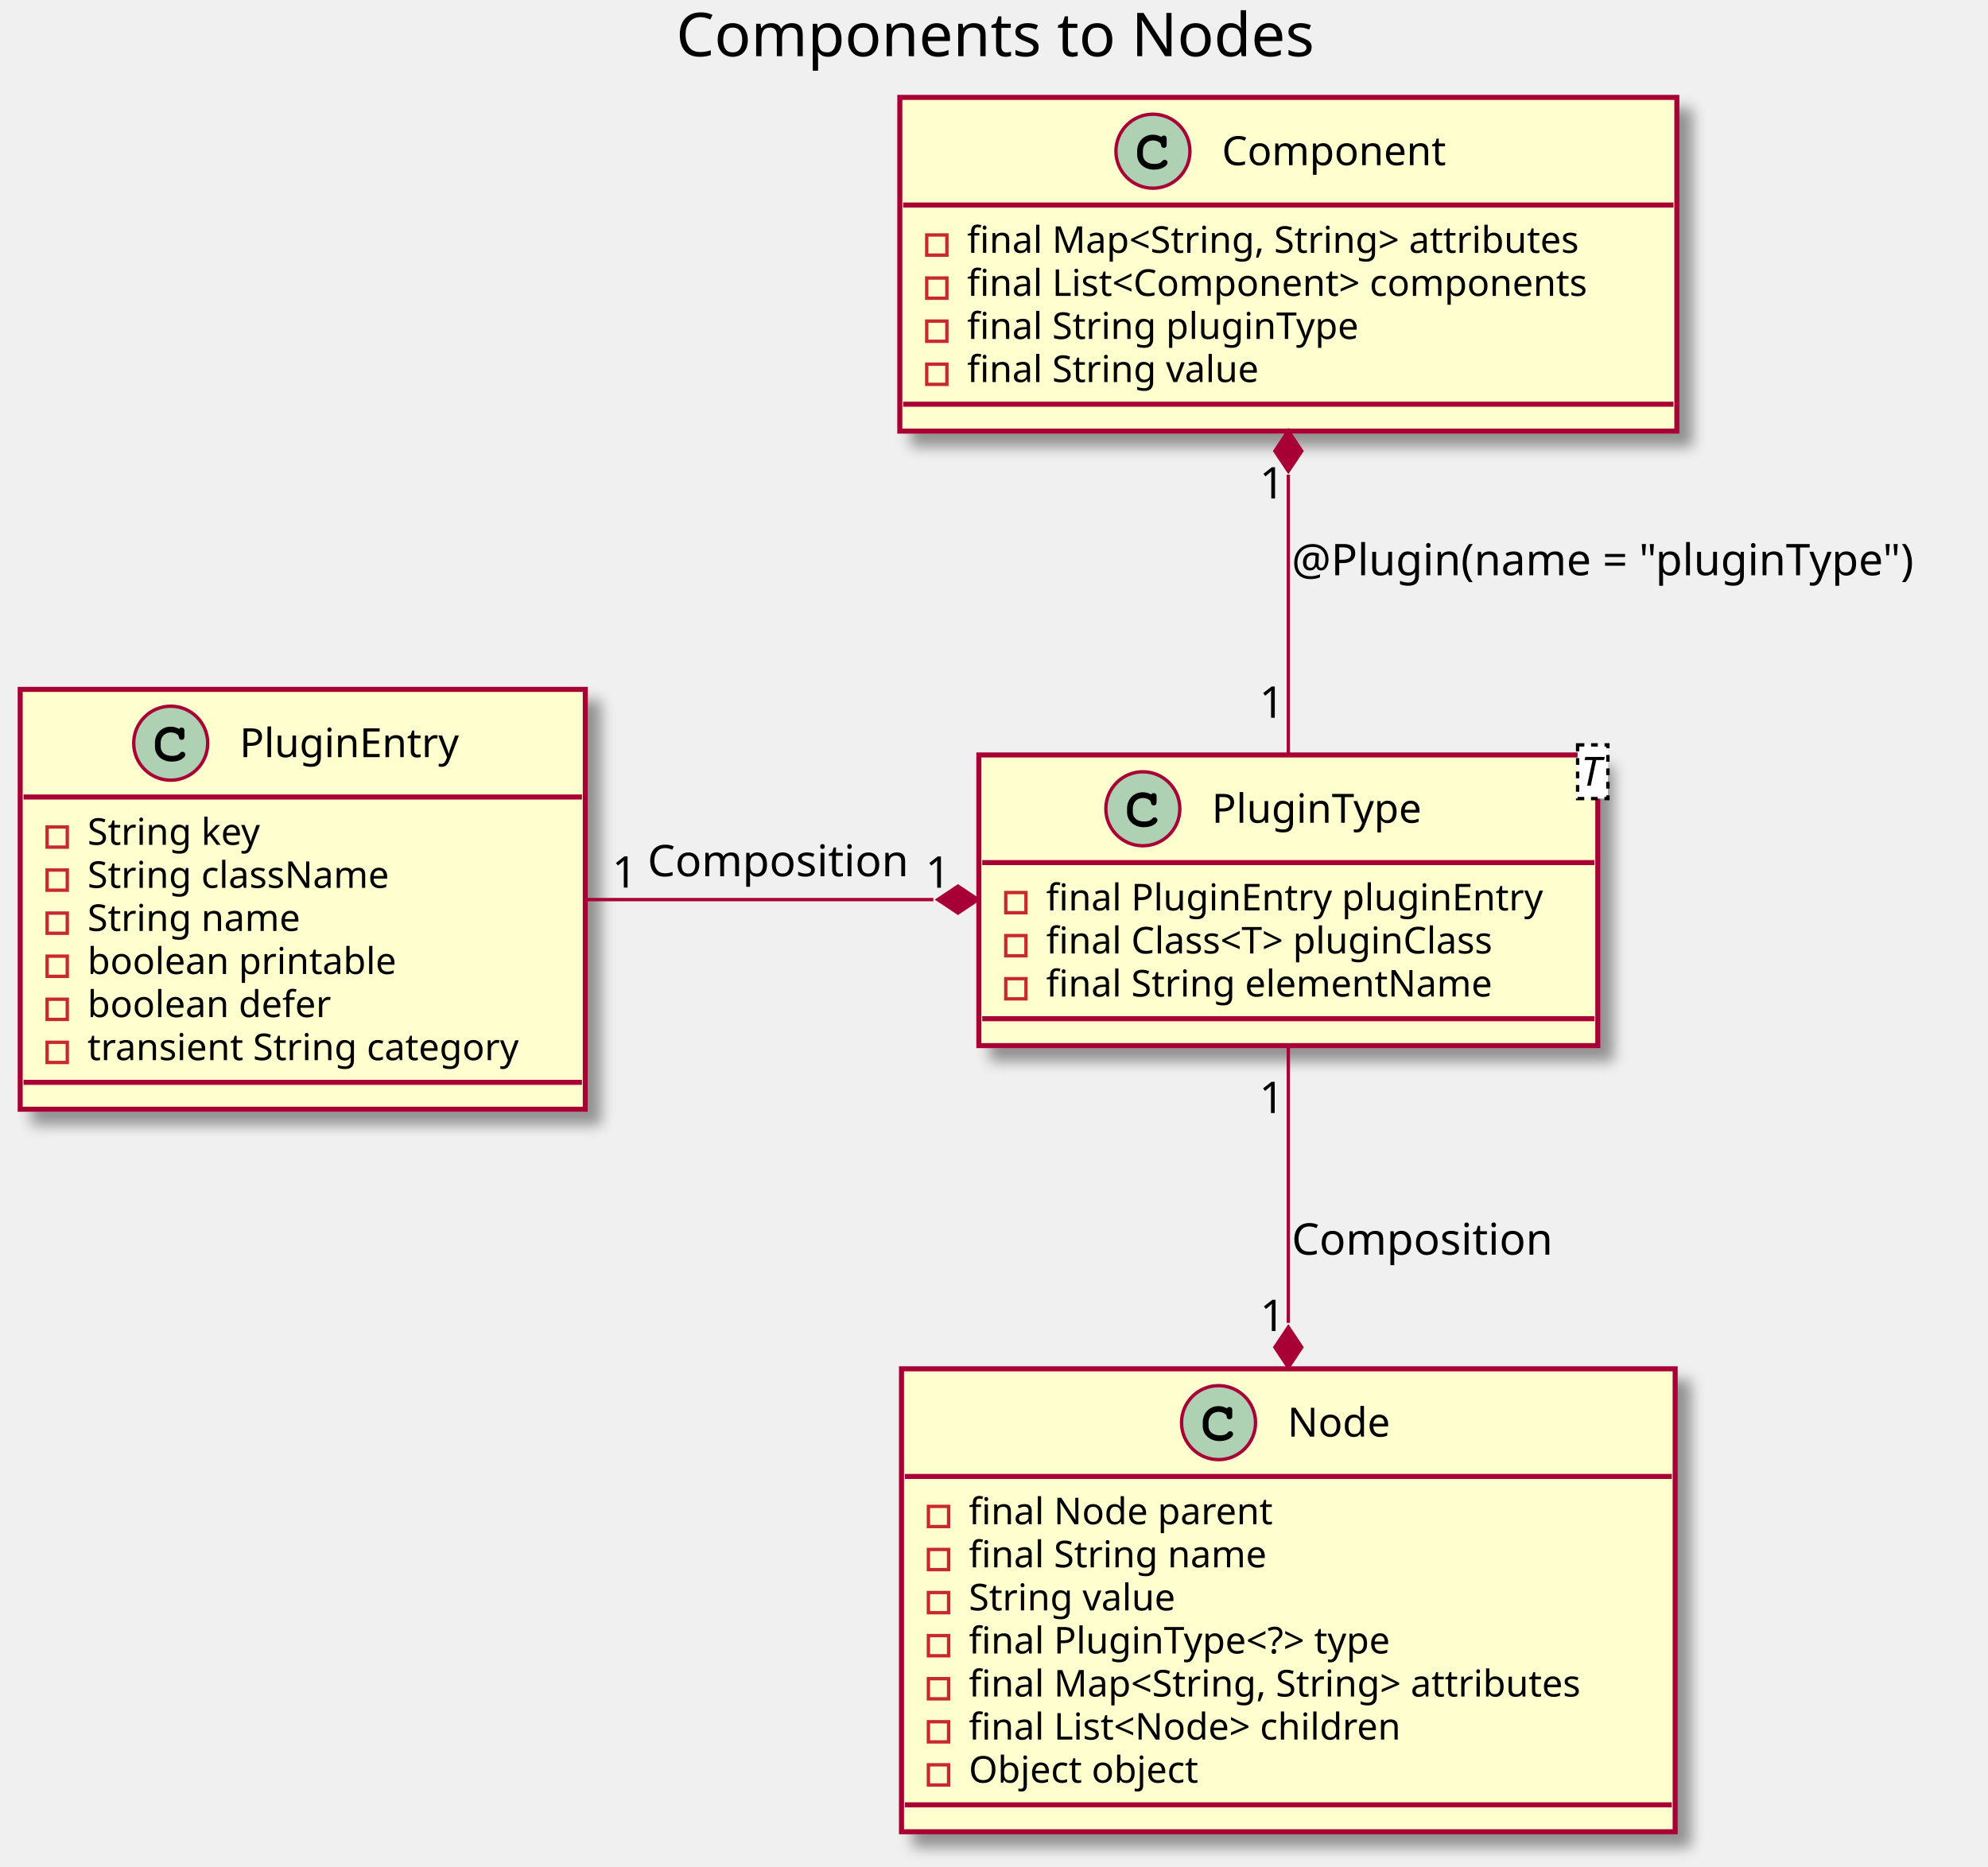
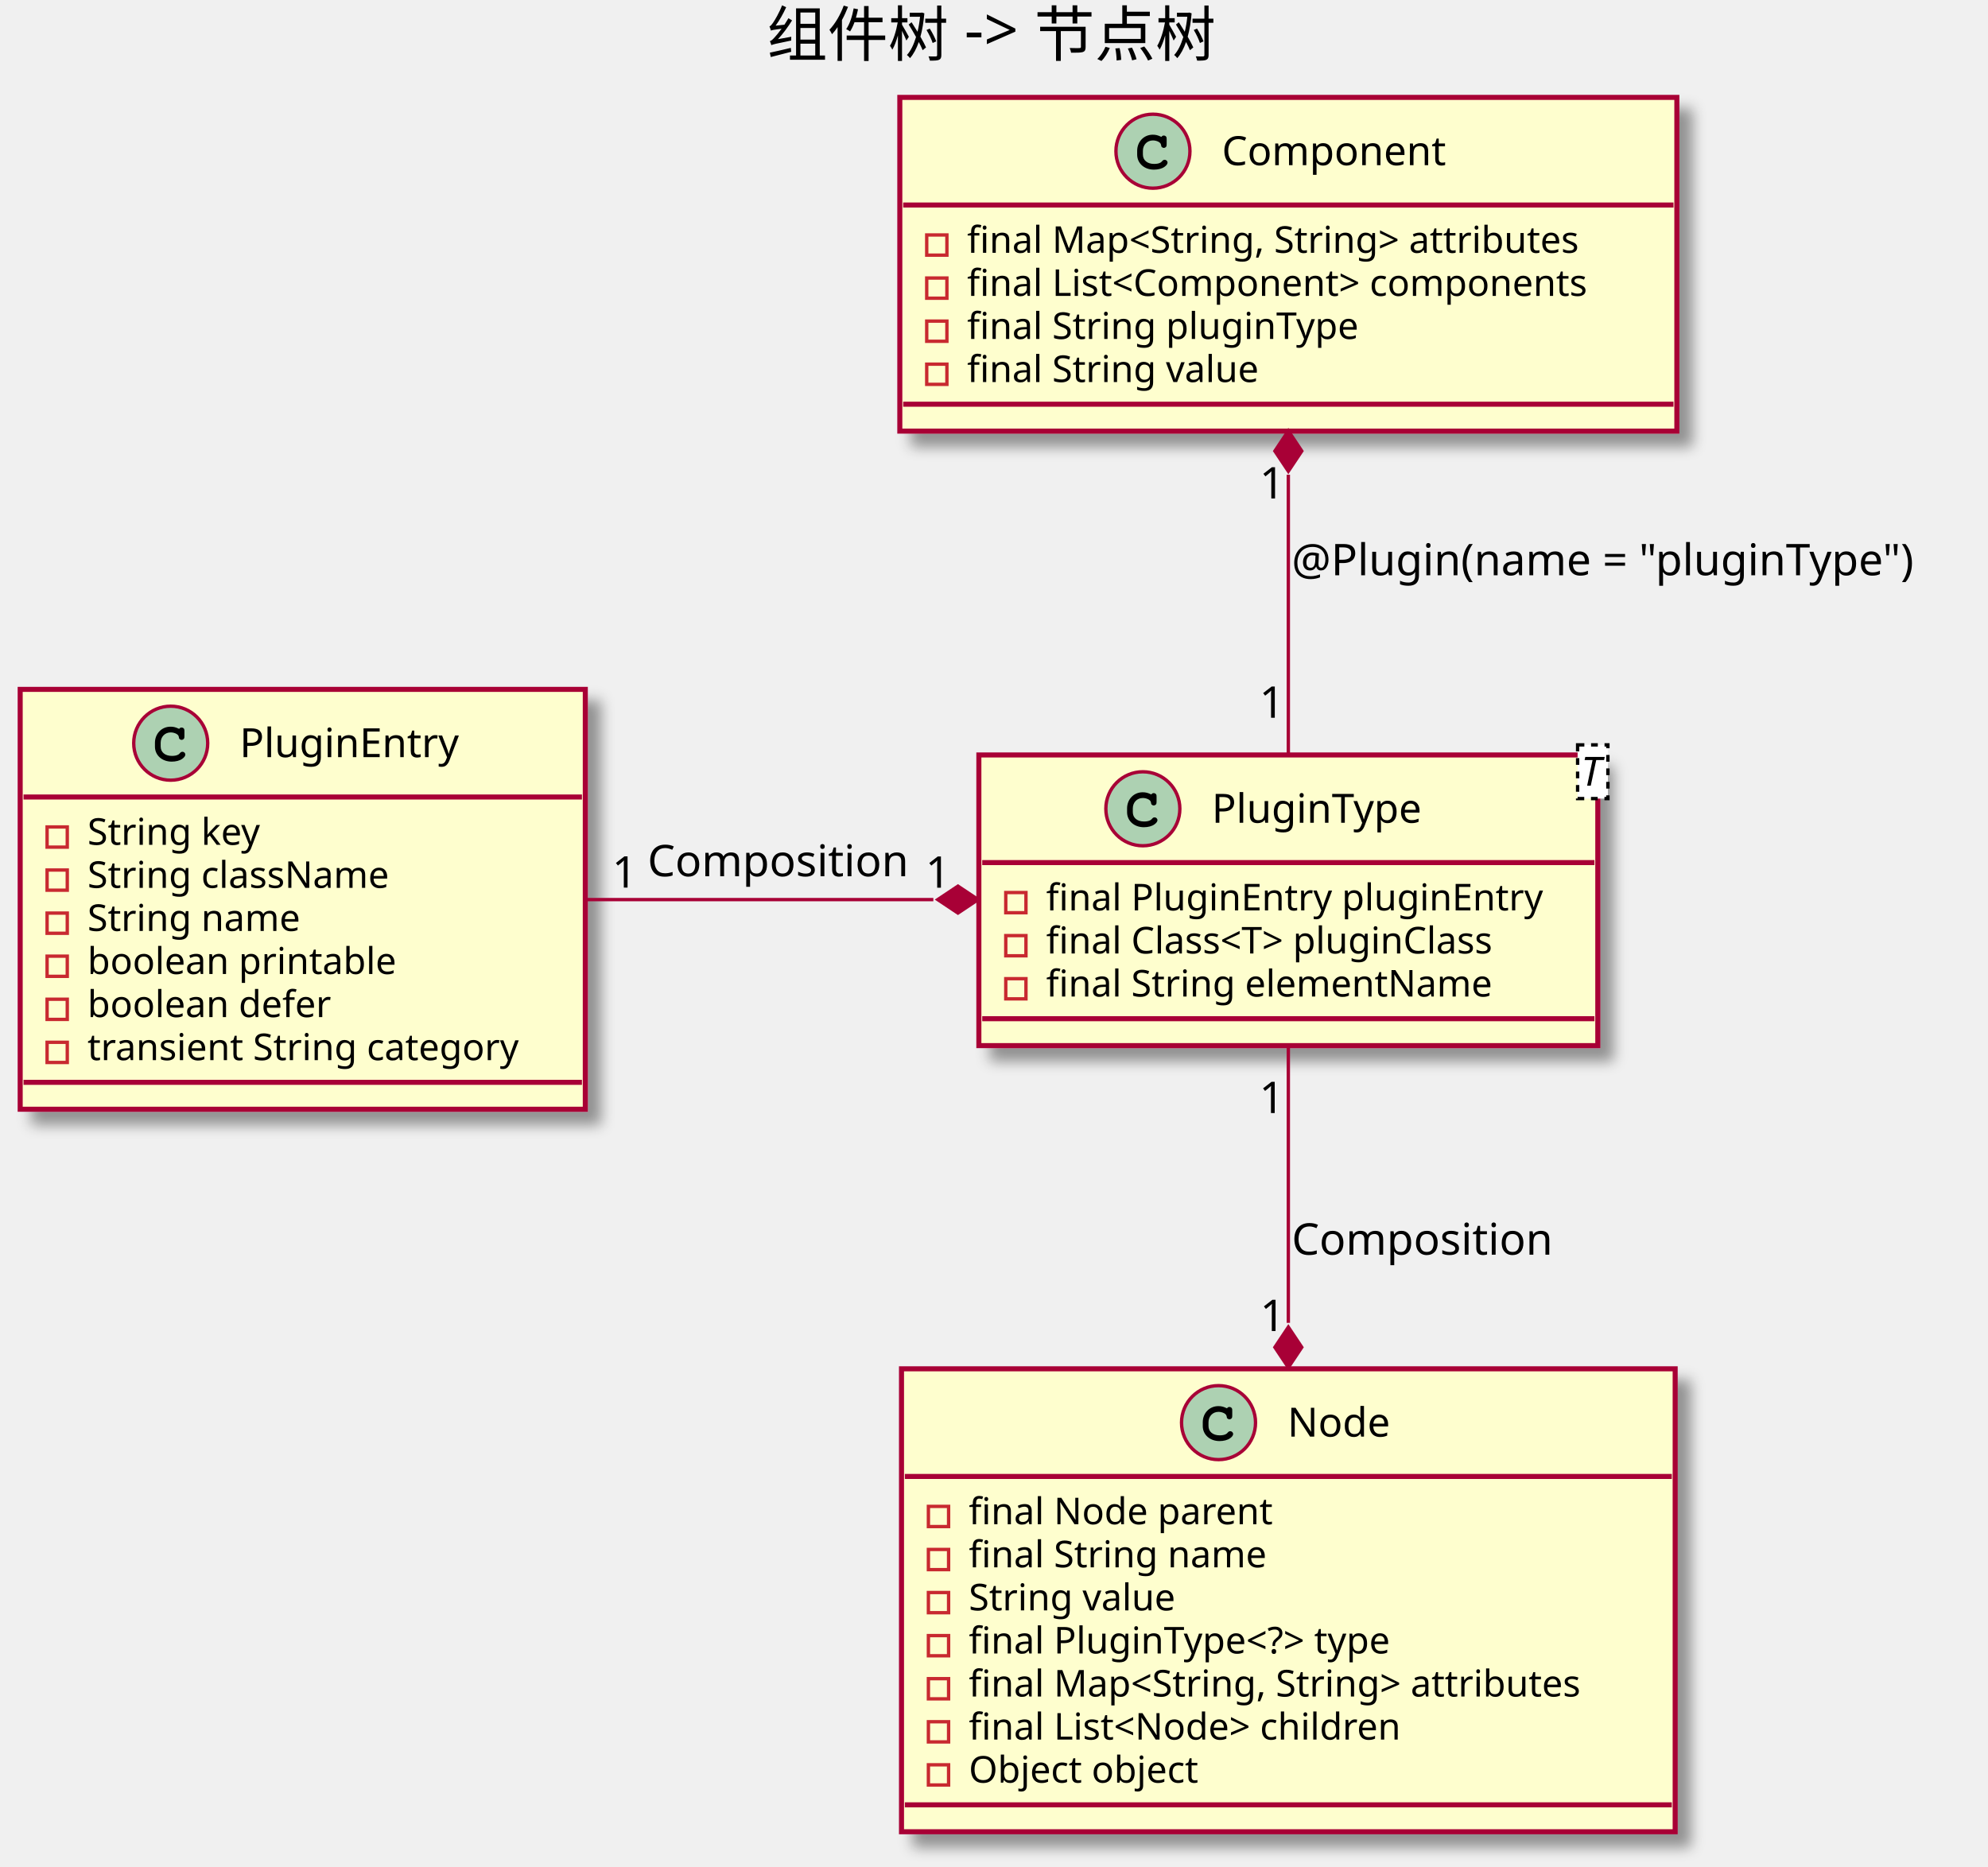
<svg xmlns="http://www.w3.org/2000/svg" contentScriptType="application/ecmascript" contentStyleType="text/css" height="555px" preserveAspectRatio="none" style="width:591px;height:555px;" version="1.1" viewBox="0 0 591 555" width="591px" zoomAndPan="magnify">
  <defs>
-     <filter height="300%" id="f35guqkbmtsk3" width="300%" x="-1" y="-1">
+     <filter height="300%" id="f1gdrnlxwl0765" width="300%" x="-1" y="-1">
      <feGaussianBlur result="blurOut" stdDeviation="2.0" />
      <feColorMatrix in="blurOut" result="blurOut2" type="matrix" values="0 0 0 0 0 0 0 0 0 0 0 0 0 0 0 0 0 0 .4 0" />
      <feOffset dx="4.0" dy="4.0" in="blurOut2" result="blurOut3" />
      <feBlend in="SourceGraphic" in2="blurOut3" mode="normal" />
    </filter>
  </defs>
  <g>
-     <text fill="#000000" font-family="sans-serif" font-size="18" lengthAdjust="spacingAndGlyphs" textLength="196" x="201" y="16.708">Components to Nodes</text>
-     <rect fill="#FEFECE" filter="url(#f35guqkbmtsk3)" height="124.828" id="PluginEntry" style="stroke: #A80036; stroke-width: 1.5;" width="168" x="6" y="204.953" />
+     <text fill="#000000" font-family="sans-serif" font-size="18" lengthAdjust="spacingAndGlyphs" textLength="142" x="228" y="16.708">组件树 -&gt; 节点树</text>
+     <rect fill="#FEFECE" filter="url(#f1gdrnlxwl0765)" height="124.828" id="PluginEntry" style="stroke: #A80036; stroke-width: 1.5;" width="168" x="6" y="204.953" />
    <ellipse cx="50.75" cy="220.953" fill="#ADD1B2" rx="11" ry="11" style="stroke: #A80036; stroke-width: 1.0;" />
    <path d="M53.094,216.625 L53.266,216.703 C53.484,216.391 53.688,216.297 53.984,216.297 C54.281,216.297 54.562,216.438 54.719,216.703 C54.812,216.859 54.828,216.984 54.828,217.422 L54.828,218.844 C54.828,219.266 54.797,219.453 54.688,219.609 C54.516,219.828 54.25,219.969 53.984,219.969 C53.766,219.969 53.531,219.859 53.391,219.719 C53.25,219.594 53.219,219.469 53.156,219.062 C53.062,218.656 52.891,218.438 52.406,218.156 C51.938,217.906 51.328,217.75 50.75,217.75 C49.016,217.75 47.766,219.062 47.766,220.844 L47.766,221.938 C47.766,223.641 49.062,224.734 51.109,224.734 C51.875,224.734 52.562,224.609 52.984,224.344 C53.172,224.25 53.172,224.25 53.625,223.766 C53.812,223.578 54.016,223.5 54.234,223.5 C54.703,223.5 55.094,223.891 55.094,224.344 C55.094,224.734 54.766,225.188 54.188,225.594 C53.438,226.141 52.281,226.438 51.062,226.438 C48.172,226.438 46.062,224.547 46.062,221.969 L46.062,220.844 C46.062,218.125 48.062,216.047 50.688,216.047 C51.562,216.047 52.156,216.188 53.094,216.625 Z " />
    <text fill="#000000" font-family="sans-serif" font-size="12" lengthAdjust="spacingAndGlyphs" textLength="70" x="71.25" y="225.107">PluginEntry</text>
    <line style="stroke: #A80036; stroke-width: 1.5;" x1="7" x2="173" y1="236.953" y2="236.953" />
    <rect fill="none" height="6" style="stroke: #C82930; stroke-width: 1.0;" width="6" x="14" y="245.856" />
    <text fill="#000000" font-family="sans-serif" font-size="11" lengthAdjust="spacingAndGlyphs" textLength="57" x="26" y="251.164">String key</text>
    <rect fill="none" height="6" style="stroke: #C82930; stroke-width: 1.0;" width="6" x="14" y="258.66" />
    <text fill="#000000" font-family="sans-serif" font-size="11" lengthAdjust="spacingAndGlyphs" textLength="101" x="26" y="263.968">String className</text>
    <rect fill="none" height="6" style="stroke: #C82930; stroke-width: 1.0;" width="6" x="14" y="271.465" />
    <text fill="#000000" font-family="sans-serif" font-size="11" lengthAdjust="spacingAndGlyphs" textLength="70" x="26" y="276.773">String name</text>
    <rect fill="none" height="6" style="stroke: #C82930; stroke-width: 1.0;" width="6" x="14" y="284.269" />
    <text fill="#000000" font-family="sans-serif" font-size="11" lengthAdjust="spacingAndGlyphs" textLength="99" x="26" y="289.578">boolean printable</text>
    <rect fill="none" height="6" style="stroke: #C82930; stroke-width: 1.0;" width="6" x="14" y="297.074" />
    <text fill="#000000" font-family="sans-serif" font-size="11" lengthAdjust="spacingAndGlyphs" textLength="79" x="26" y="302.382">boolean defer</text>
    <rect fill="none" height="6" style="stroke: #C82930; stroke-width: 1.0;" width="6" x="14" y="309.879" />
    <text fill="#000000" font-family="sans-serif" font-size="11" lengthAdjust="spacingAndGlyphs" textLength="142" x="26" y="315.187">transient String category</text>
    <line style="stroke: #A80036; stroke-width: 1.5;" x1="7" x2="173" y1="321.781" y2="321.781" />
-     <rect fill="#FEFECE" filter="url(#f35guqkbmtsk3)" height="86.414" id="PluginType" style="stroke: #A80036; stroke-width: 1.5;" width="184" x="291" y="224.453" />
+     <rect fill="#FEFECE" filter="url(#f1gdrnlxwl0765)" height="86.414" id="PluginType" style="stroke: #A80036; stroke-width: 1.5;" width="184" x="291" y="224.453" />
    <ellipse cx="339.75" cy="240.453" fill="#ADD1B2" rx="11" ry="11" style="stroke: #A80036; stroke-width: 1.0;" />
    <path d="M342.094,236.125 L342.266,236.203 C342.484,235.891 342.688,235.797 342.984,235.797 C343.281,235.797 343.562,235.938 343.719,236.203 C343.812,236.359 343.828,236.484 343.828,236.922 L343.828,238.344 C343.828,238.766 343.797,238.953 343.688,239.109 C343.516,239.328 343.25,239.469 342.984,239.469 C342.766,239.469 342.531,239.359 342.391,239.219 C342.25,239.094 342.219,238.969 342.156,238.562 C342.062,238.156 341.891,237.938 341.406,237.656 C340.938,237.406 340.328,237.25 339.75,237.25 C338.016,237.25 336.766,238.562 336.766,240.344 L336.766,241.438 C336.766,243.141 338.062,244.234 340.109,244.234 C340.875,244.234 341.562,244.109 341.984,243.844 C342.172,243.75 342.172,243.75 342.625,243.266 C342.812,243.078 343.016,243 343.234,243 C343.703,243 344.094,243.391 344.094,243.844 C344.094,244.234 343.766,244.688 343.188,245.094 C342.438,245.641 341.281,245.938 340.062,245.938 C337.172,245.938 335.062,244.047 335.062,241.469 L335.062,240.344 C335.062,237.625 337.062,235.547 339.688,235.547 C340.562,235.547 341.156,235.688 342.094,236.125 Z " />
    <text fill="#000000" font-family="sans-serif" font-size="12" lengthAdjust="spacingAndGlyphs" textLength="67" x="360.25" y="244.607">PluginType</text>
    <rect fill="#FFFFFF" height="15.969" style="stroke: #000000; stroke-width: 1.0; stroke-dasharray: 2.0,2.0;" width="9" x="469" y="221.453" />
    <text fill="#000000" font-family="sans-serif" font-size="12" font-style="italic" lengthAdjust="spacingAndGlyphs" textLength="7" x="470" y="233.592">T</text>
    <line style="stroke: #A80036; stroke-width: 1.5;" x1="292" x2="474" y1="256.453" y2="256.453" />
    <rect fill="none" height="6" style="stroke: #C82930; stroke-width: 1.0;" width="6" x="299" y="265.356" />
    <text fill="#000000" font-family="sans-serif" font-size="11" lengthAdjust="spacingAndGlyphs" textLength="158" x="311" y="270.664">final PluginEntry pluginEntry</text>
    <rect fill="none" height="6" style="stroke: #C82930; stroke-width: 1.0;" width="6" x="299" y="278.16" />
    <text fill="#000000" font-family="sans-serif" font-size="11" lengthAdjust="spacingAndGlyphs" textLength="155" x="311" y="283.468">final Class&lt;T&gt; pluginClass</text>
    <rect fill="none" height="6" style="stroke: #C82930; stroke-width: 1.0;" width="6" x="299" y="290.965" />
    <text fill="#000000" font-family="sans-serif" font-size="11" lengthAdjust="spacingAndGlyphs" textLength="145" x="311" y="296.273">final String elementName</text>
    <line style="stroke: #A80036; stroke-width: 1.5;" x1="292" x2="474" y1="302.867" y2="302.867" />
-     <rect fill="#FEFECE" filter="url(#f35guqkbmtsk3)" height="99.219" id="Component" style="stroke: #A80036; stroke-width: 1.5;" width="231" x="267.5" y="28.953" />
+     <rect fill="#FEFECE" filter="url(#f1gdrnlxwl0765)" height="99.219" id="Component" style="stroke: #A80036; stroke-width: 1.5;" width="231" x="267.5" y="28.953" />
    <ellipse cx="342.75" cy="44.953" fill="#ADD1B2" rx="11" ry="11" style="stroke: #A80036; stroke-width: 1.0;" />
    <path d="M345.094,40.625 L345.266,40.703 C345.484,40.391 345.688,40.297 345.984,40.297 C346.281,40.297 346.562,40.438 346.719,40.703 C346.812,40.859 346.828,40.984 346.828,41.422 L346.828,42.844 C346.828,43.266 346.797,43.453 346.688,43.609 C346.516,43.828 346.25,43.969 345.984,43.969 C345.766,43.969 345.531,43.859 345.391,43.719 C345.25,43.594 345.219,43.469 345.156,43.062 C345.062,42.656 344.891,42.438 344.406,42.156 C343.938,41.906 343.328,41.75 342.75,41.75 C341.016,41.75 339.766,43.062 339.766,44.844 L339.766,45.938 C339.766,47.641 341.062,48.734 343.109,48.734 C343.875,48.734 344.562,48.609 344.984,48.344 C345.172,48.25 345.172,48.25 345.625,47.766 C345.812,47.578 346.016,47.5 346.234,47.5 C346.703,47.5 347.094,47.891 347.094,48.344 C347.094,48.734 346.766,49.188 346.188,49.594 C345.438,50.141 344.281,50.438 343.062,50.438 C340.172,50.438 338.062,48.547 338.062,45.969 L338.062,44.844 C338.062,42.125 340.062,40.047 342.688,40.047 C343.562,40.047 344.156,40.188 345.094,40.625 Z " />
    <text fill="#000000" font-family="sans-serif" font-size="12" lengthAdjust="spacingAndGlyphs" textLength="72" x="363.25" y="49.107">Component</text>
    <line style="stroke: #A80036; stroke-width: 1.5;" x1="268.5" x2="497.5" y1="60.953" y2="60.953" />
    <rect fill="none" height="6" style="stroke: #C82930; stroke-width: 1.0;" width="6" x="275.5" y="69.856" />
    <text fill="#000000" font-family="sans-serif" font-size="11" lengthAdjust="spacingAndGlyphs" textLength="204" x="287.5" y="75.164">final Map&lt;String, String&gt; attributes</text>
    <rect fill="none" height="6" style="stroke: #C82930; stroke-width: 1.0;" width="6" x="275.5" y="82.66" />
    <text fill="#000000" font-family="sans-serif" font-size="11" lengthAdjust="spacingAndGlyphs" textLength="205" x="287.5" y="87.968">final List&lt;Component&gt; components</text>
    <rect fill="none" height="6" style="stroke: #C82930; stroke-width: 1.0;" width="6" x="275.5" y="95.465" />
    <text fill="#000000" font-family="sans-serif" font-size="11" lengthAdjust="spacingAndGlyphs" textLength="127" x="287.5" y="100.773">final String pluginType</text>
    <rect fill="none" height="6" style="stroke: #C82930; stroke-width: 1.0;" width="6" x="275.5" y="108.269" />
    <text fill="#000000" font-family="sans-serif" font-size="11" lengthAdjust="spacingAndGlyphs" textLength="96" x="287.5" y="113.578">final String value</text>
    <line style="stroke: #A80036; stroke-width: 1.5;" x1="268.5" x2="497.5" y1="120.172" y2="120.172" />
-     <rect fill="#FEFECE" filter="url(#f35guqkbmtsk3)" height="137.633" id="Node" style="stroke: #A80036; stroke-width: 1.5;" width="230" x="268" y="406.953" />
+     <rect fill="#FEFECE" filter="url(#f1gdrnlxwl0765)" height="137.633" id="Node" style="stroke: #A80036; stroke-width: 1.5;" width="230" x="268" y="406.953" />
    <ellipse cx="362.25" cy="422.953" fill="#ADD1B2" rx="11" ry="11" style="stroke: #A80036; stroke-width: 1.0;" />
    <path d="M364.594,418.625 L364.766,418.703 C364.984,418.391 365.188,418.297 365.484,418.297 C365.781,418.297 366.062,418.438 366.219,418.703 C366.312,418.859 366.328,418.984 366.328,419.422 L366.328,420.844 C366.328,421.266 366.297,421.453 366.188,421.609 C366.016,421.828 365.75,421.969 365.484,421.969 C365.266,421.969 365.031,421.859 364.891,421.719 C364.75,421.594 364.719,421.469 364.656,421.062 C364.562,420.656 364.391,420.438 363.906,420.156 C363.438,419.906 362.828,419.75 362.25,419.75 C360.516,419.75 359.266,421.062 359.266,422.844 L359.266,423.938 C359.266,425.641 360.562,426.734 362.609,426.734 C363.375,426.734 364.062,426.609 364.484,426.344 C364.672,426.25 364.672,426.25 365.125,425.766 C365.312,425.578 365.516,425.5 365.734,425.5 C366.203,425.5 366.594,425.891 366.594,426.344 C366.594,426.734 366.266,427.188 365.688,427.594 C364.938,428.141 363.781,428.438 362.562,428.438 C359.672,428.438 357.562,426.547 357.562,423.969 L357.562,422.844 C357.562,420.125 359.562,418.047 362.188,418.047 C363.062,418.047 363.656,418.188 364.594,418.625 Z " />
    <text fill="#000000" font-family="sans-serif" font-size="12" lengthAdjust="spacingAndGlyphs" textLength="33" x="382.75" y="427.107">Node</text>
    <line style="stroke: #A80036; stroke-width: 1.5;" x1="269" x2="497" y1="438.953" y2="438.953" />
    <rect fill="none" height="6" style="stroke: #C82930; stroke-width: 1.0;" width="6" x="276" y="447.856" />
    <text fill="#000000" font-family="sans-serif" font-size="11" lengthAdjust="spacingAndGlyphs" textLength="98" x="288" y="453.164">final Node parent</text>
    <rect fill="none" height="6" style="stroke: #C82930; stroke-width: 1.0;" width="6" x="276" y="460.66" />
    <text fill="#000000" font-family="sans-serif" font-size="11" lengthAdjust="spacingAndGlyphs" textLength="98" x="288" y="465.968">final String name</text>
    <rect fill="none" height="6" style="stroke: #C82930; stroke-width: 1.0;" width="6" x="276" y="473.465" />
    <text fill="#000000" font-family="sans-serif" font-size="11" lengthAdjust="spacingAndGlyphs" textLength="68" x="288" y="478.773">String value</text>
    <rect fill="none" height="6" style="stroke: #C82930; stroke-width: 1.0;" width="6" x="276" y="486.269" />
    <text fill="#000000" font-family="sans-serif" font-size="11" lengthAdjust="spacingAndGlyphs" textLength="141" x="288" y="491.578">final PluginType&lt;?&gt; type</text>
    <rect fill="none" height="6" style="stroke: #C82930; stroke-width: 1.0;" width="6" x="276" y="499.074" />
    <text fill="#000000" font-family="sans-serif" font-size="11" lengthAdjust="spacingAndGlyphs" textLength="204" x="288" y="504.382">final Map&lt;String, String&gt; attributes</text>
    <rect fill="none" height="6" style="stroke: #C82930; stroke-width: 1.0;" width="6" x="276" y="511.879" />
    <text fill="#000000" font-family="sans-serif" font-size="11" lengthAdjust="spacingAndGlyphs" textLength="144" x="288" y="517.187">final List&lt;Node&gt; children</text>
    <rect fill="none" height="6" style="stroke: #C82930; stroke-width: 1.0;" width="6" x="276" y="524.684" />
    <text fill="#000000" font-family="sans-serif" font-size="11" lengthAdjust="spacingAndGlyphs" textLength="74" x="288" y="529.992">Object object</text>
    <line style="stroke: #A80036; stroke-width: 1.5;" x1="269" x2="497" y1="536.586" y2="536.586" />
    <path d="M174.355,267.453 C206.517,267.453 243.586,267.453 277.473,267.453 " fill="none" id="PluginEntry-PluginType" style="stroke: #A80036; stroke-width: 1.0;" />
    <polygon fill="#A80036" points="290.781,267.453,284.781,263.453,278.781,267.453,284.781,271.453,290.781,267.453" style="stroke: #A80036; stroke-width: 1.0;" />
    <text fill="#000000" font-family="sans-serif" font-size="13" lengthAdjust="spacingAndGlyphs" textLength="80" x="192.5" y="260.52">Composition</text>
    <text fill="#000000" font-family="sans-serif" font-size="13" lengthAdjust="spacingAndGlyphs" textLength="8" x="181.948" y="263.889">1</text>
    <text fill="#000000" font-family="sans-serif" font-size="13" lengthAdjust="spacingAndGlyphs" textLength="8" x="275.113" y="263.911">1</text>
    <path d="M383,141.124 C383,168.432 383,199.853 383,224.403 " fill="none" id="Component-PluginType" style="stroke: #A80036; stroke-width: 1.0;" />
    <polygon fill="#A80036" points="383,128.097,379,134.097,383,140.097,387,134.097,383,128.097" style="stroke: #A80036; stroke-width: 1.0;" />
    <text fill="#000000" font-family="sans-serif" font-size="13" lengthAdjust="spacingAndGlyphs" textLength="195" x="384" y="171.02">@Plugin(name = "pluginType")</text>
    <text fill="#000000" font-family="sans-serif" font-size="13" lengthAdjust="spacingAndGlyphs" textLength="8" x="374.438" y="148.194">1</text>
    <text fill="#000000" font-family="sans-serif" font-size="13" lengthAdjust="spacingAndGlyphs" textLength="8" x="374.363" y="213.391">1</text>
    <path d="M383,310.49 C383,334.312 383,364.938 383,393.29 " fill="none" id="PluginType-Node" style="stroke: #A80036; stroke-width: 1.0;" />
    <polygon fill="#A80036" points="383,406.553,387,400.553,383,394.553,379,400.553,383,406.553" style="stroke: #A80036; stroke-width: 1.0;" />
    <text fill="#000000" font-family="sans-serif" font-size="13" lengthAdjust="spacingAndGlyphs" textLength="80" x="384" y="373.02">Composition</text>
    <text fill="#000000" font-family="sans-serif" font-size="13" lengthAdjust="spacingAndGlyphs" textLength="8" x="374.337" y="330.904">1</text>
    <text fill="#000000" font-family="sans-serif" font-size="13" lengthAdjust="spacingAndGlyphs" textLength="8" x="374.587" y="395.716">1</text>
  </g>
</svg>
